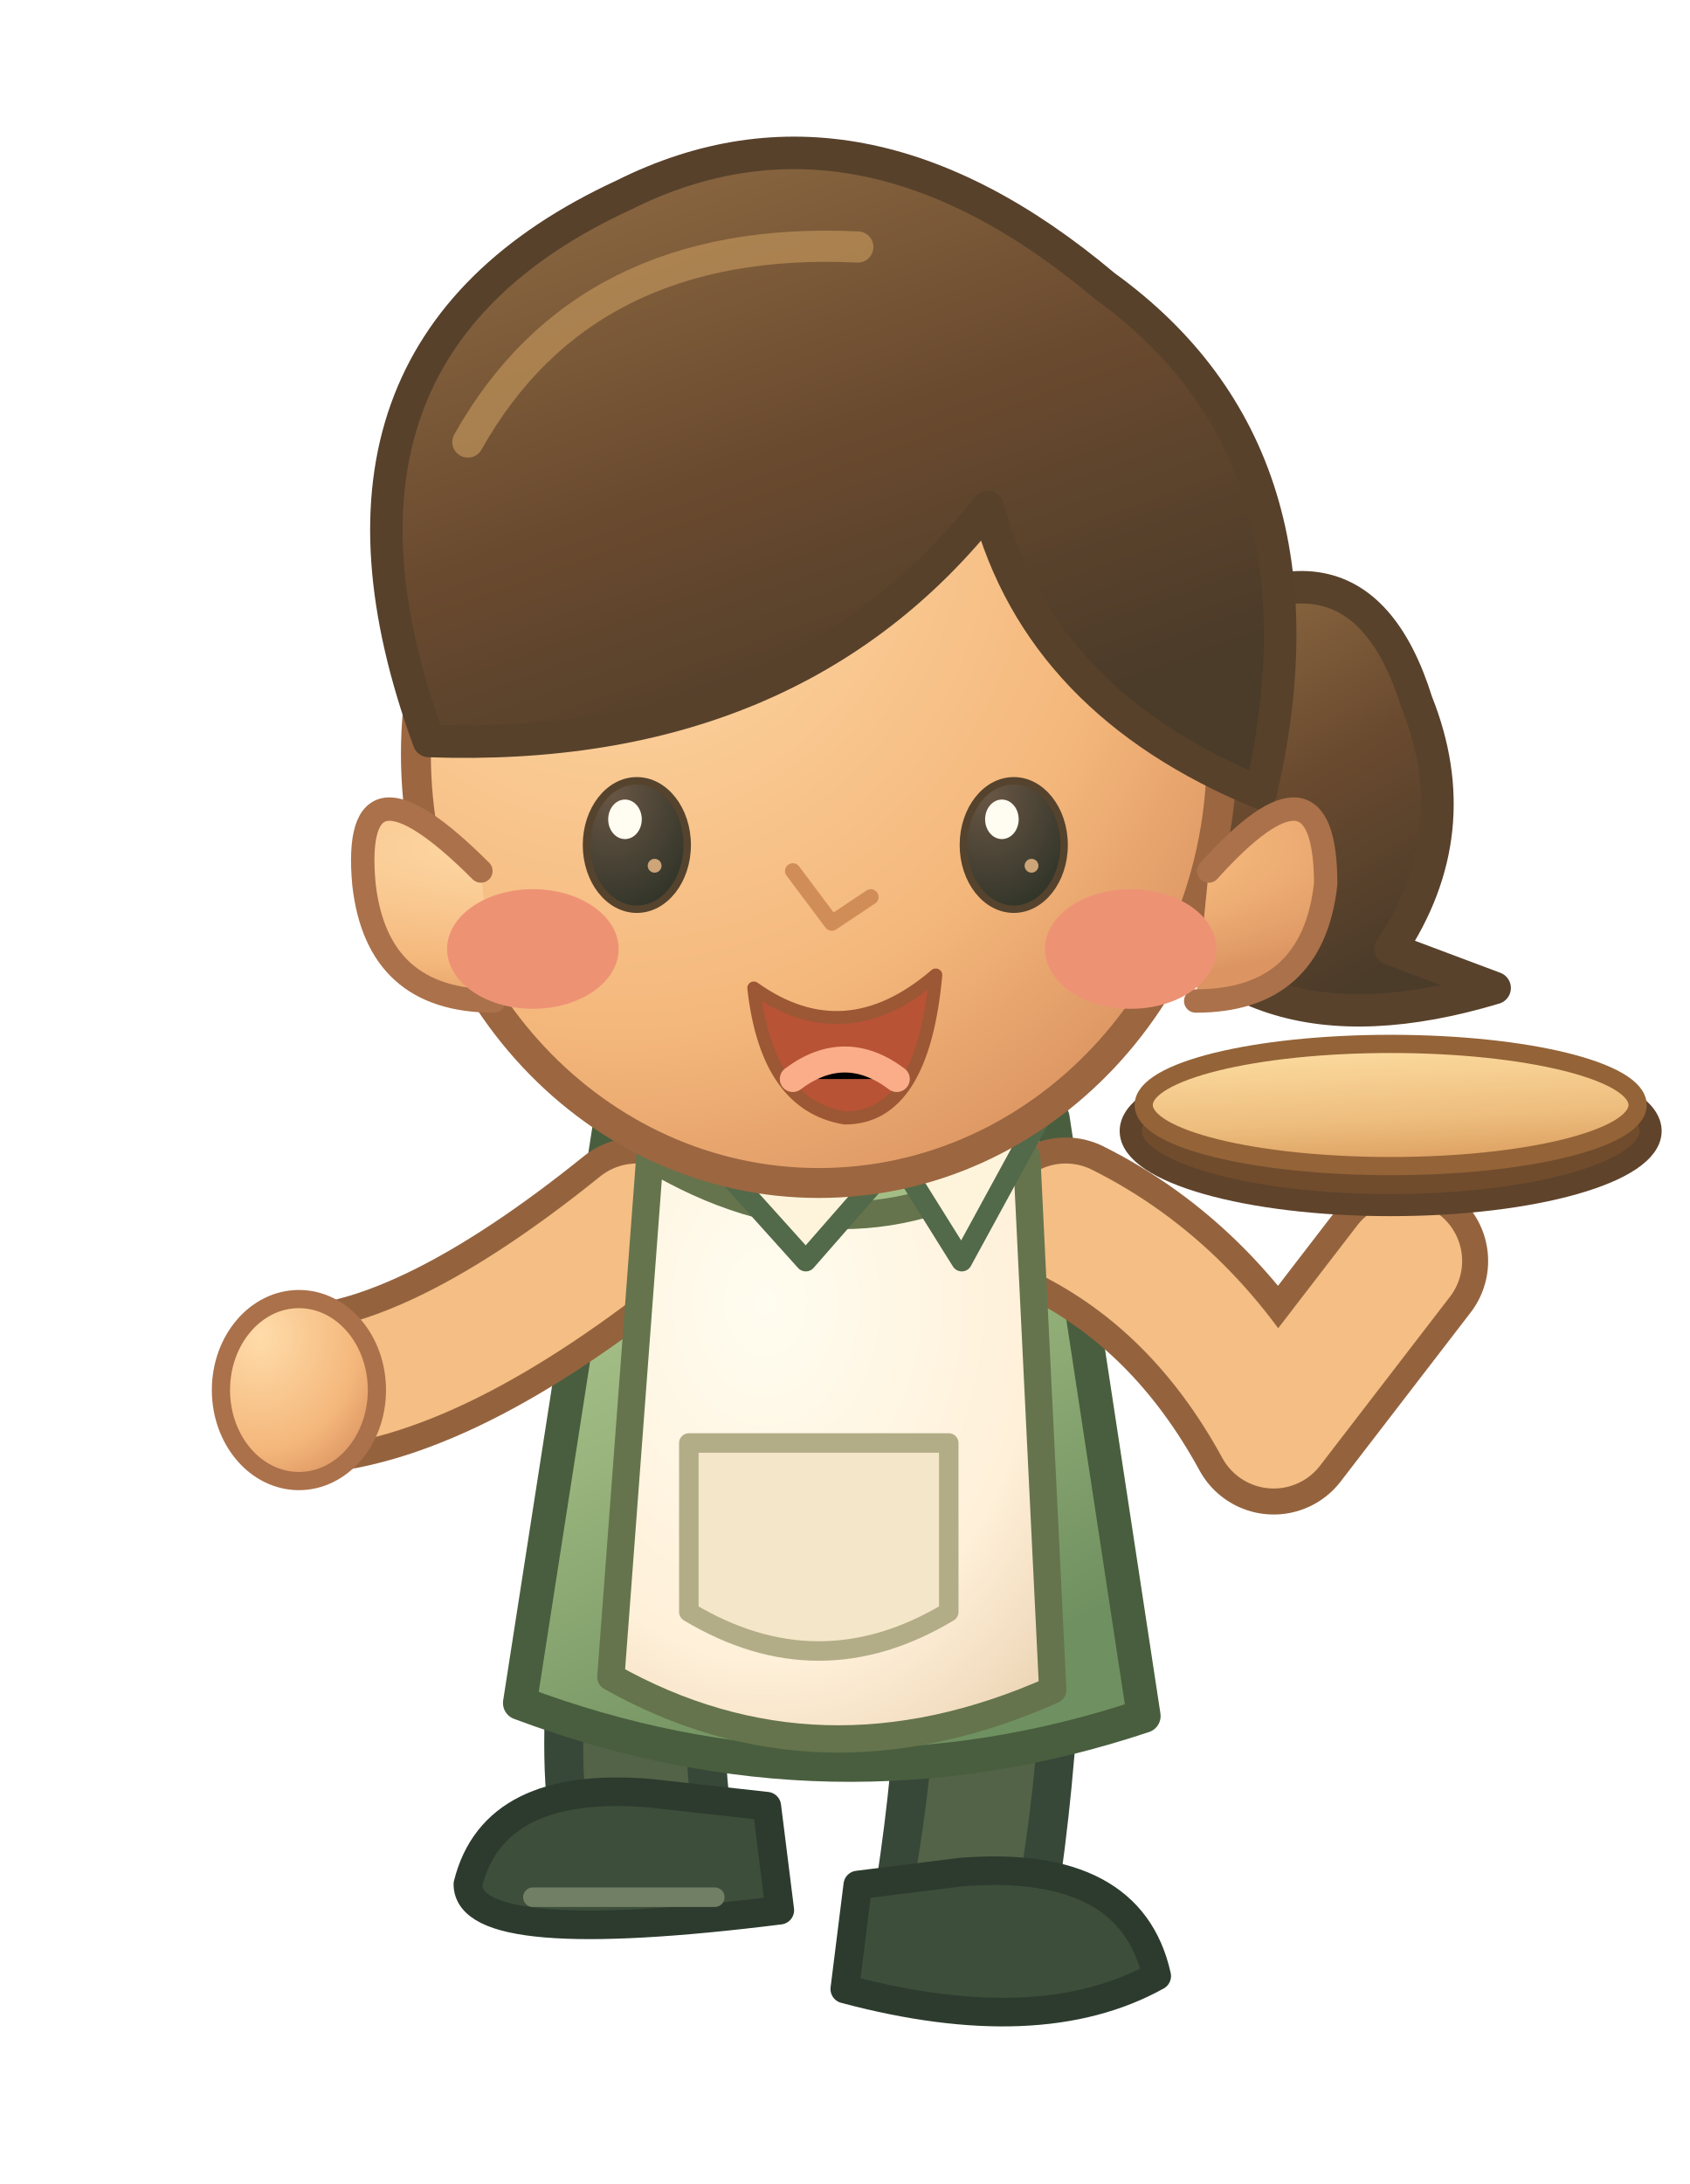
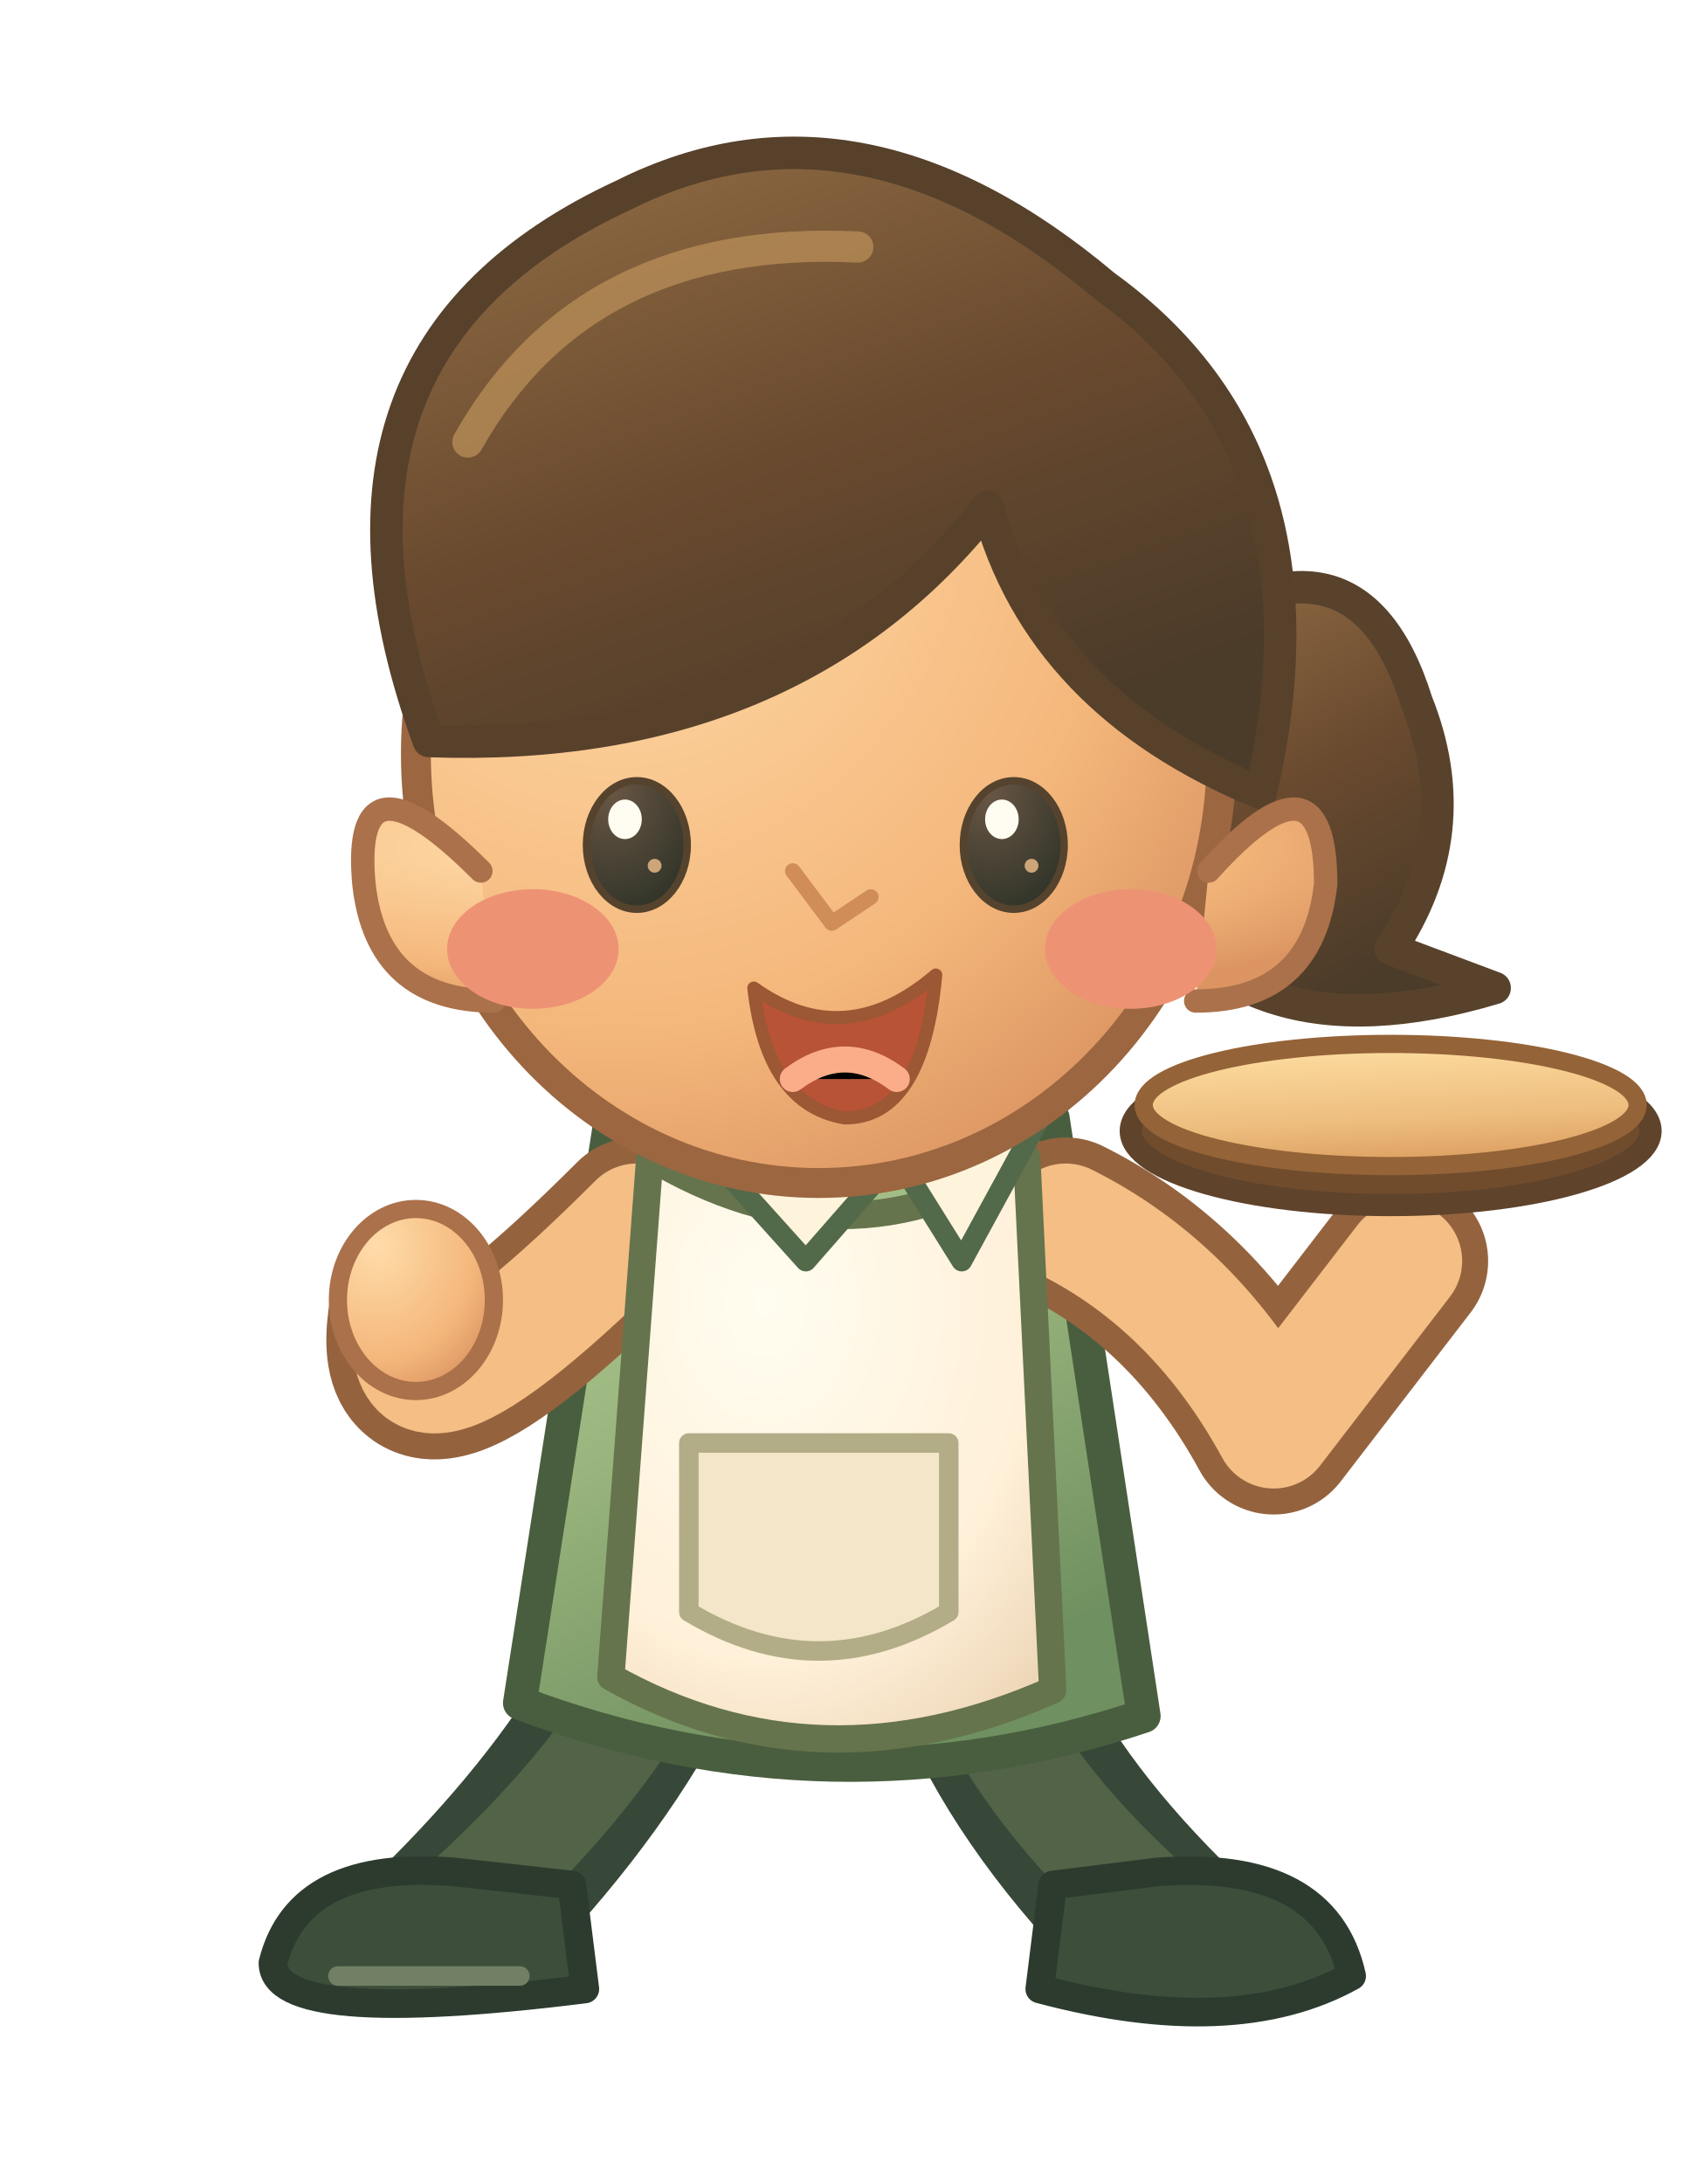
<svg xmlns="http://www.w3.org/2000/svg" width="130" height="168" viewBox="0 0 130 168">
  <defs>
    <linearGradient id="wood" x2=".2" y2="1">
      <stop stop-color="#f3c37c" />
      <stop offset=".52" stop-color="#df9f56" />
      <stop offset="1" stop-color="#b77736" />
    </linearGradient>
    <linearGradient id="woodTop" x2=".2" y2="1">
      <stop stop-color="#ffe0a5" />
      <stop offset=".7" stop-color="#edbd7d" />
      <stop offset="1" stop-color="#dea365" />
    </linearGradient>
    <linearGradient id="woodDark" x2="1" y2=".4">
      <stop stop-color="#ab692f" />
      <stop offset=".5" stop-color="#ce8e45" />
      <stop offset="1" stop-color="#8f552a" />
    </linearGradient>
    <radialGradient id="cream" cx=".35" cy=".25" r=".9">
      <stop stop-color="#fffdf0" />
      <stop offset=".68" stop-color="#fff0d9" />
      <stop offset="1" stop-color="#edd6b7" />
    </radialGradient>
    <radialGradient id="bunny" cx=".3" cy=".2" r=".9">
      <stop stop-color="#fffaf0" />
      <stop offset=".72" stop-color="#fff0dc" />
      <stop offset="1" stop-color="#efc8ac" />
    </radialGradient>
    <radialGradient id="fox" cx=".3" cy=".2" r=".9">
      <stop stop-color="#ffca79" />
      <stop offset=".6" stop-color="#ffa847" />
      <stop offset="1" stop-color="#e68528" />
    </radialGradient>
    <radialGradient id="bear" cx=".3" cy=".2" r=".9">
      <stop stop-color="#eac18a" />
      <stop offset=".6" stop-color="#dca46b" />
      <stop offset="1" stop-color="#bc7848" />
    </radialGradient>
    <radialGradient id="cat" cx=".3" cy=".2" r=".9">
      <stop stop-color="#ebd2b2" />
      <stop offset=".65" stop-color="#cfa98a" />
      <stop offset="1" stop-color="#af856c" />
    </radialGradient>
    <radialGradient id="ink" cx=".25" cy=".1" r="1">
      <stop stop-color="#695644" />
      <stop offset="1" stop-color="#2f3328" />
    </radialGradient>
    <radialGradient id="leaf" cx=".25" cy=".2" r=".9">
      <stop stop-color="#bed272" />
      <stop offset=".5" stop-color="#90ad58" />
      <stop offset="1" stop-color="#537b3e" />
    </radialGradient>
    <linearGradient id="sage" x2=".4" y2="1">
      <stop stop-color="#bdd4a1" />
      <stop offset=".55" stop-color="#99b47c" />
      <stop offset="1" stop-color="#6f9060" />
    </linearGradient>
    <linearGradient id="mint" x2=".3" y2="1">
      <stop stop-color="#b6d5c1" />
      <stop offset="1" stop-color="#6e9b83" />
    </linearGradient>
    <linearGradient id="coral" x2=".3" y2="1">
      <stop stop-color="#ffd2ad" />
      <stop offset="1" stop-color="#ec9980" />
    </linearGradient>
    <linearGradient id="ceramic" x2=".4" y2="1">
      <stop stop-color="#fcf1df" />
      <stop offset="1" stop-color="#d6c3a7" />
    </linearGradient>
    <linearGradient id="metal" x2="1" y2=".3">
      <stop stop-color="#e8eee3" />
      <stop offset=".45" stop-color="#c9d0c4" />
      <stop offset="1" stop-color="#96a79a" />
    </linearGradient>
    <linearGradient id="terracotta" x2=".8" y2="1">
      <stop stop-color="#e8b475" />
      <stop offset=".45" stop-color="#cc894f" />
      <stop offset="1" stop-color="#a66836" />
    </linearGradient>
    <radialGradient id="skin" cx=".25" cy=".2" r=".9">
      <stop stop-color="#ffdcaa" />
      <stop offset=".7" stop-color="#f4b77b" />
      <stop offset="1" stop-color="#dc9562" />
    </radialGradient>
    <linearGradient id="hair" x2=".5" y2="1">
      <stop stop-color="#947046" />
      <stop offset=".55" stop-color="#6a4a2f" />
      <stop offset="1" stop-color="#4b3b29" />
    </linearGradient>
    <radialGradient id="tomato" cx=".3" cy=".2" r=".9">
      <stop stop-color="#ffad70" />
      <stop offset=".45" stop-color="#ee7046" />
      <stop offset="1" stop-color="#cd4c2e" />
    </radialGradient>
    <linearGradient id="broth" x2=".2" y2="1">
      <stop stop-color="#f58a51" />
      <stop offset="1" stop-color="#dc552f" />
    </linearGradient>
    <linearGradient id="noodle" x2=".3" y2="1">
      <stop stop-color="#fff2af" />
      <stop offset=".45" stop-color="#f6cf65" />
      <stop offset="1" stop-color="#d99c38" />
    </linearGradient>
    <linearGradient id="berry" x2=".3" y2="1">
      <stop stop-color="#ee8e82" />
      <stop offset=".35" stop-color="#d45151" />
      <stop offset="1" stop-color="#a93943" />
    </linearGradient>
    <linearGradient id="juice" x2=".1" y2="1">
      <stop stop-color="#ffc667" />
      <stop offset="1" stop-color="#e89638" />
    </linearGradient>
  </defs>
  <g stroke="#815936" stroke-width="2.3" stroke-linecap="round" stroke-linejoin="round">
-     <path d="M49 130Q48.5 139 50 141.938M76 130Q75.5 139 74 148" fill="none" stroke="#374738" stroke-width="14" />
-     <path d="M49 131Q48.5 139 50 140.938M76 131Q75.5 139 74 147" fill="none" stroke="#526347" stroke-width="8" />
-     <path d="M50 137.938q-12-1-14 7 0 5 24 2l-1-8ZM74 144q13-1 15 8-9 5-24 1l1-8Z" fill="#3d4e3b" stroke="#2c3b2e" stroke-width="2.2" />
-     <path d="m41 145.938 14 0m69 152 13 0" stroke="#718064" stroke-width="1.5" />
+     <path d="M49 130Q44 139 35 148M76 130Q80 139 89 148" fill="none" stroke="#374738" stroke-width="14" />
+     <path d="M49 131Q44 139 35 147M76 131Q80 139 89 147" fill="none" stroke="#526347" stroke-width="8" />
+     <path d="M35 144q-12-1-14 7 0 5 24 2l-1-8ZM89 144q13-1 15 8-9 5-24 1l1-8Z" fill="#3d4e3b" stroke="#2c3b2e" stroke-width="2.2" />
+     <path d="m26 152 14 0m84 152 13 0" stroke="#718064" stroke-width="1.5" />
    <path d="M47 86q16-12 34 0l7 46q-24 8-48-1Z" fill="url(#sage)" stroke="#495e3e" stroke-width="2.6" />
-     <path d="M49 94Q33.5 106.5 23 106.928M82 94q10 5 16 16l10-13" fill="none" stroke="#94633e" stroke-width="13" />
-     <path d="M49 94Q33.5 106.5 23 106.928M82 94q10 5 16 16l10-13" fill="none" stroke="#f5be84" stroke-width="9" />
+     <path d="M49 94Q29 114 32 100M82 94q10 5 16 16l10-13" fill="none" stroke="#94633e" stroke-width="13" />
+     <path d="M49 94Q29 114 32 100M82 94q10 5 16 16l10-13" fill="none" stroke="#f5be84" stroke-width="9" />
    <path d="M50 89q15 9 29 0l2 41q-18 8-34-1Z" fill="url(#cream)" stroke="#65744c" stroke-width="2.1" />
    <path d="M53 111h20v13q-10 6-20 0Z" fill="#f4e6c8" stroke="#b3ad87" stroke-width="1.5" />
    <path d="m53 87 9 10 7-8 5 8 6-11" fill="#fdf4db" stroke="#52694a" stroke-width="1.6" />
    <path d="M88 51q16-13 21 3 4 10-2 19l8 3q-20 6-28-9Z" fill="url(#hair)" stroke="#58422c" stroke-width="2.5" />
    <ellipse cx="63" cy="58" rx="31" ry="33" fill="url(#skin)" stroke="#9b6640" stroke-width="2.3" />
    <path d="M33 57Q22 27 48 15q18-9 37 7 18 13 12 39-17-7-21-22-15 19-43 18Z" fill="url(#hair)" stroke="#57412b" stroke-width="2.5" />
    <path d="M36 34q9-16 30-15" fill="none" stroke="#b58b55" stroke-width="2.4" opacity=".8" />
    <path d="M37 67q-10-10-9 1 1 9 10 9m55-10q9-10 9 1-1 9-10 9" fill="url(#skin)" stroke="#ab714a" stroke-width="1.8" />
    <g transform="translate(49 65) scale(0.76)">
      <ellipse rx="5.1" ry="6.5" fill="url(#ink)" stroke="#55432d" stroke-width=".75" />
      <ellipse cx="-1.2" cy="-2.6" rx="1.7" ry="2" fill="#fffdf2" stroke="none" />
      <circle cx="1.8" cy="2.1" r=".7" fill="#cda578" stroke="none" />
    </g>
    <g transform="translate(78 65) scale(0.76)">
      <ellipse rx="5.1" ry="6.5" fill="url(#ink)" stroke="#55432d" stroke-width=".75" />
      <ellipse cx="-1.2" cy="-2.6" rx="1.7" ry="2" fill="#fffdf2" stroke="none" />
      <circle cx="1.8" cy="2.1" r=".7" fill="#cda578" stroke="none" />
    </g>
    <ellipse cx="41" cy="73" rx="6.6" ry="4.6" fill="#ee9274" stroke="none" />
    <ellipse cx="87" cy="73" rx="6.6" ry="4.6" fill="#ee9274" stroke="none" />
    <path d="M58 76q7 5 14-1-1 11-7 11-6-1-7-10Z" fill="#b85336" stroke="#9c5734" stroke-width="1" />
    <path d="M61 83q4-3 8 0" stroke="#fbad89" stroke-width="2" />
    <path d="m61 67 3 4 3-2" fill="none" stroke="#d18d58" stroke-width="1.2" />
-     <ellipse cx="23" cy="106.928" rx="6" ry="7" fill="url(#skin)" stroke="#ab714a" stroke-width="1.4" />
+     <ellipse cx="32" cy="100" rx="6" ry="7" fill="url(#skin)" stroke="#ab714a" stroke-width="1.4" />
    <ellipse cx="107" cy="87" rx="20" ry="5.7" fill="#704c2d" stroke="#5f432b" stroke-width="1.7" />
    <ellipse cx="107" cy="85" rx="19" ry="4.7" fill="url(#woodTop)" stroke="#946337" stroke-width="1.4" />
  </g>
</svg>
